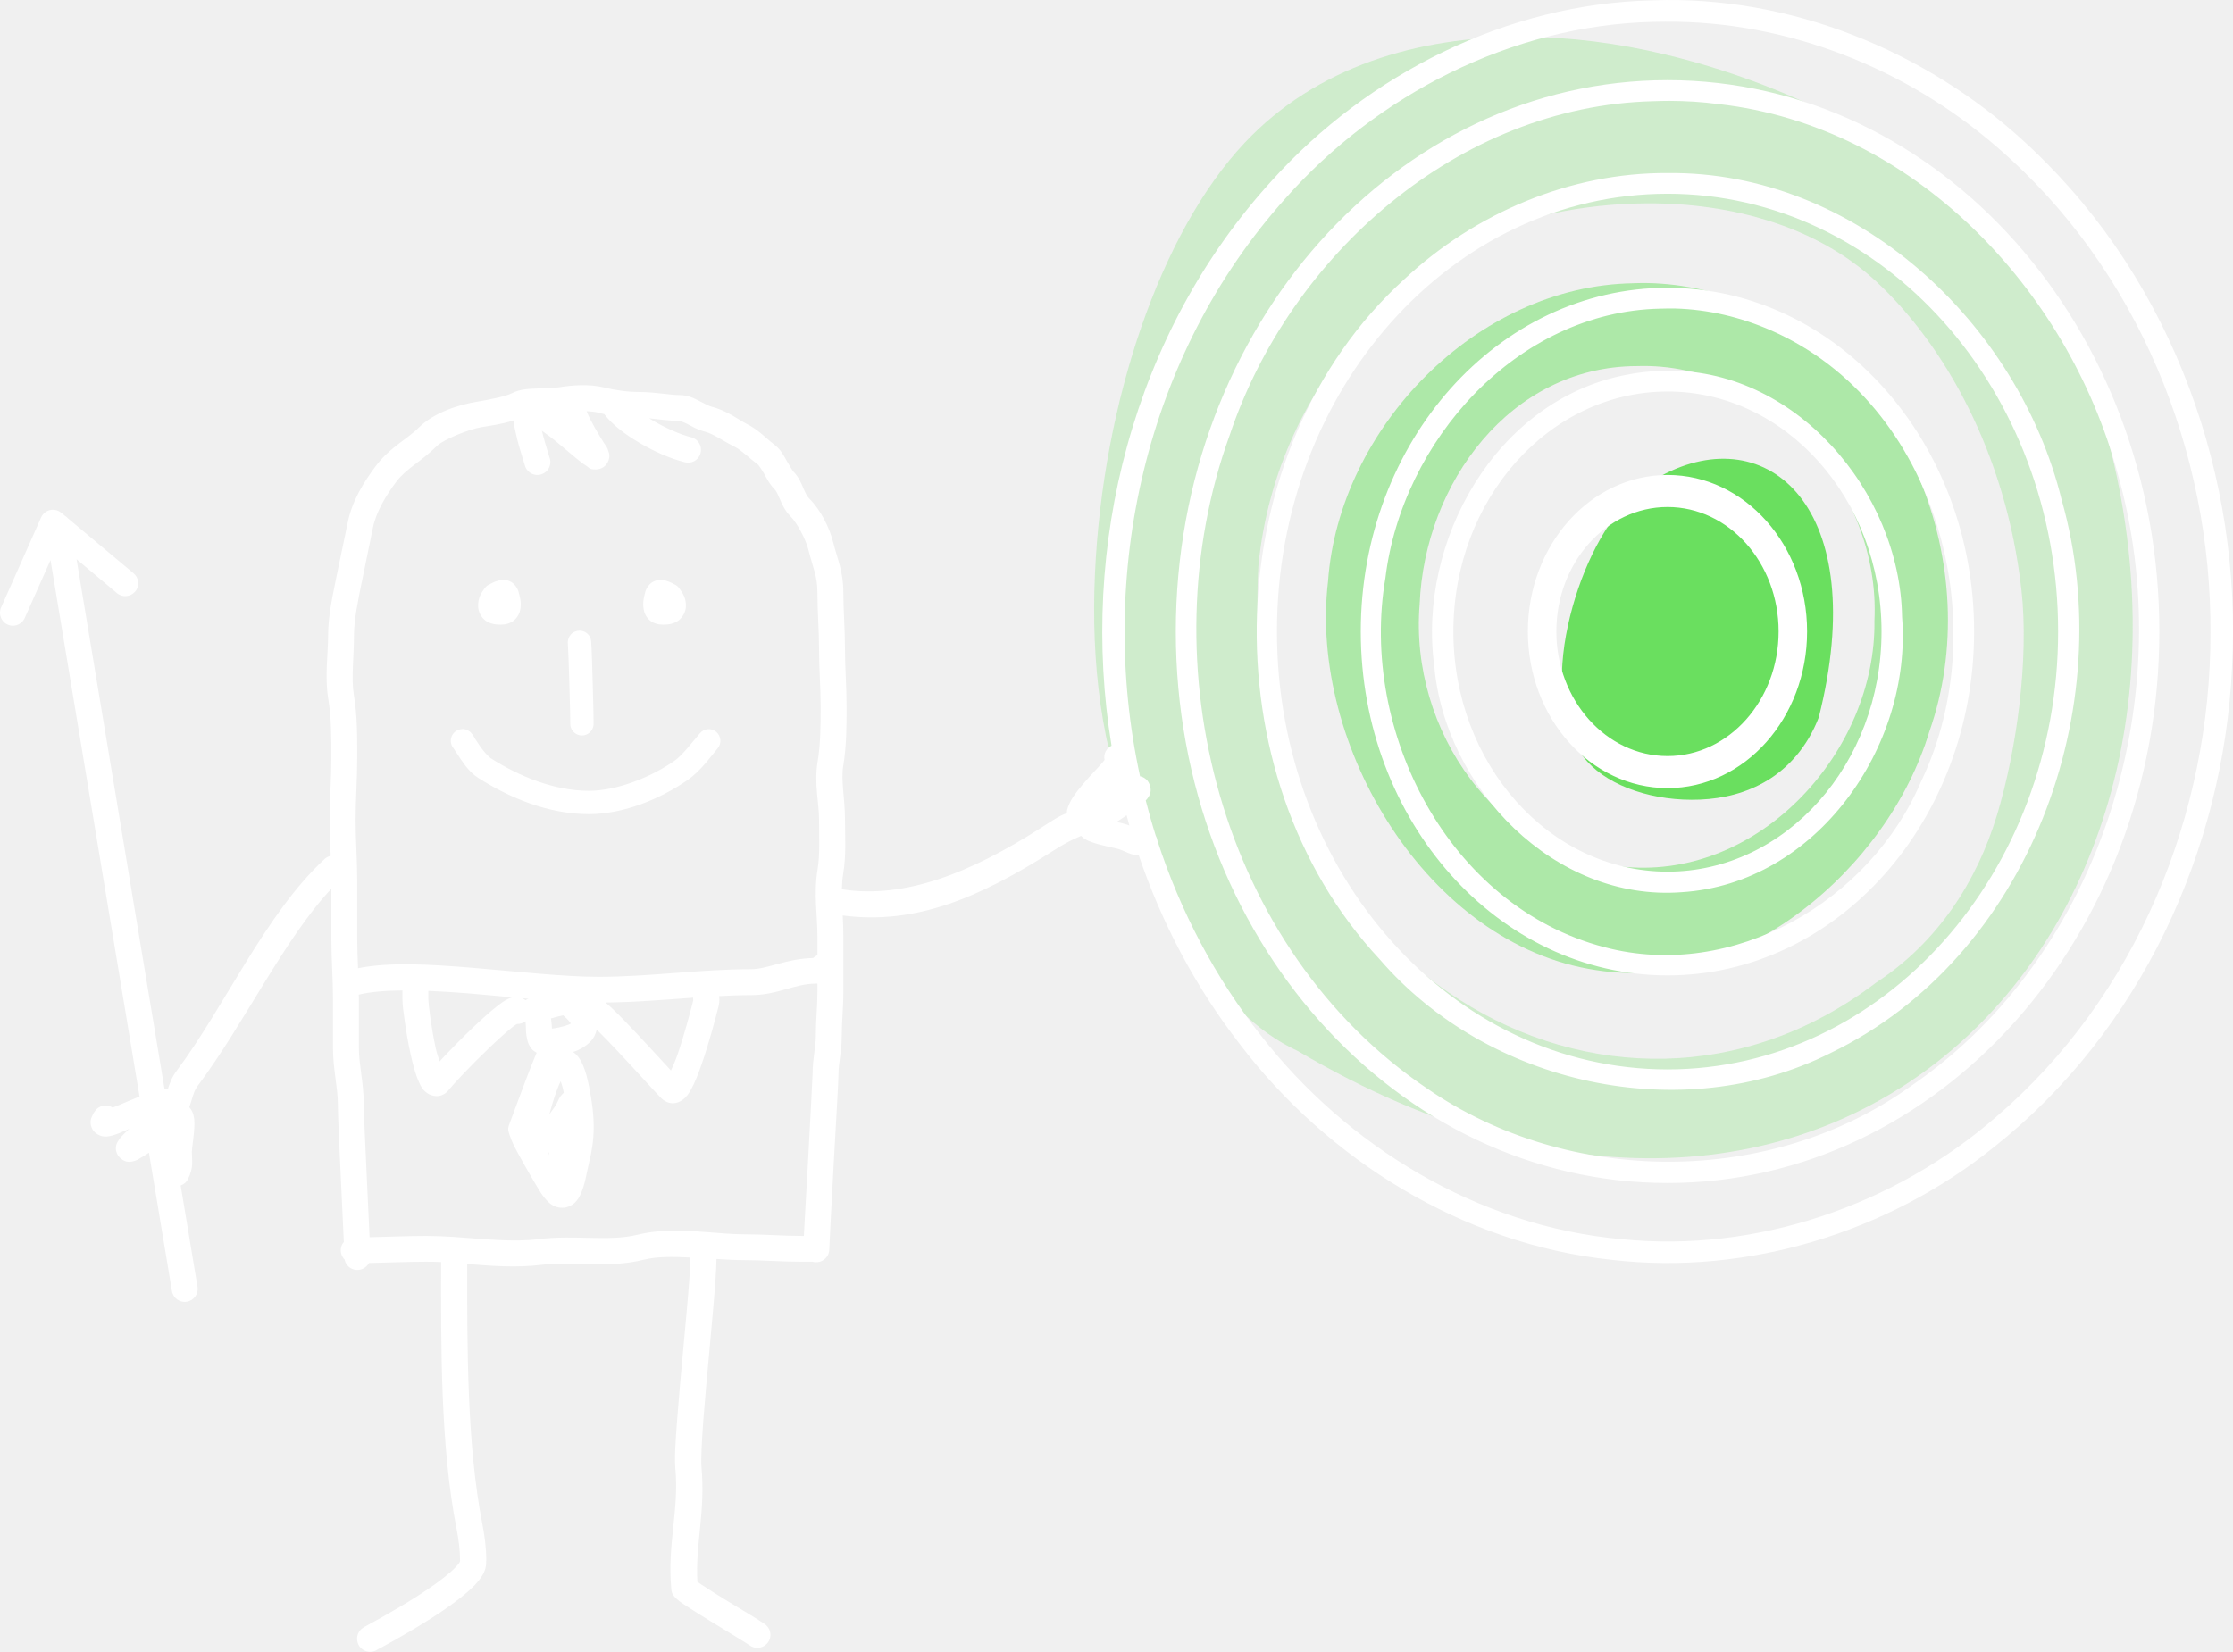
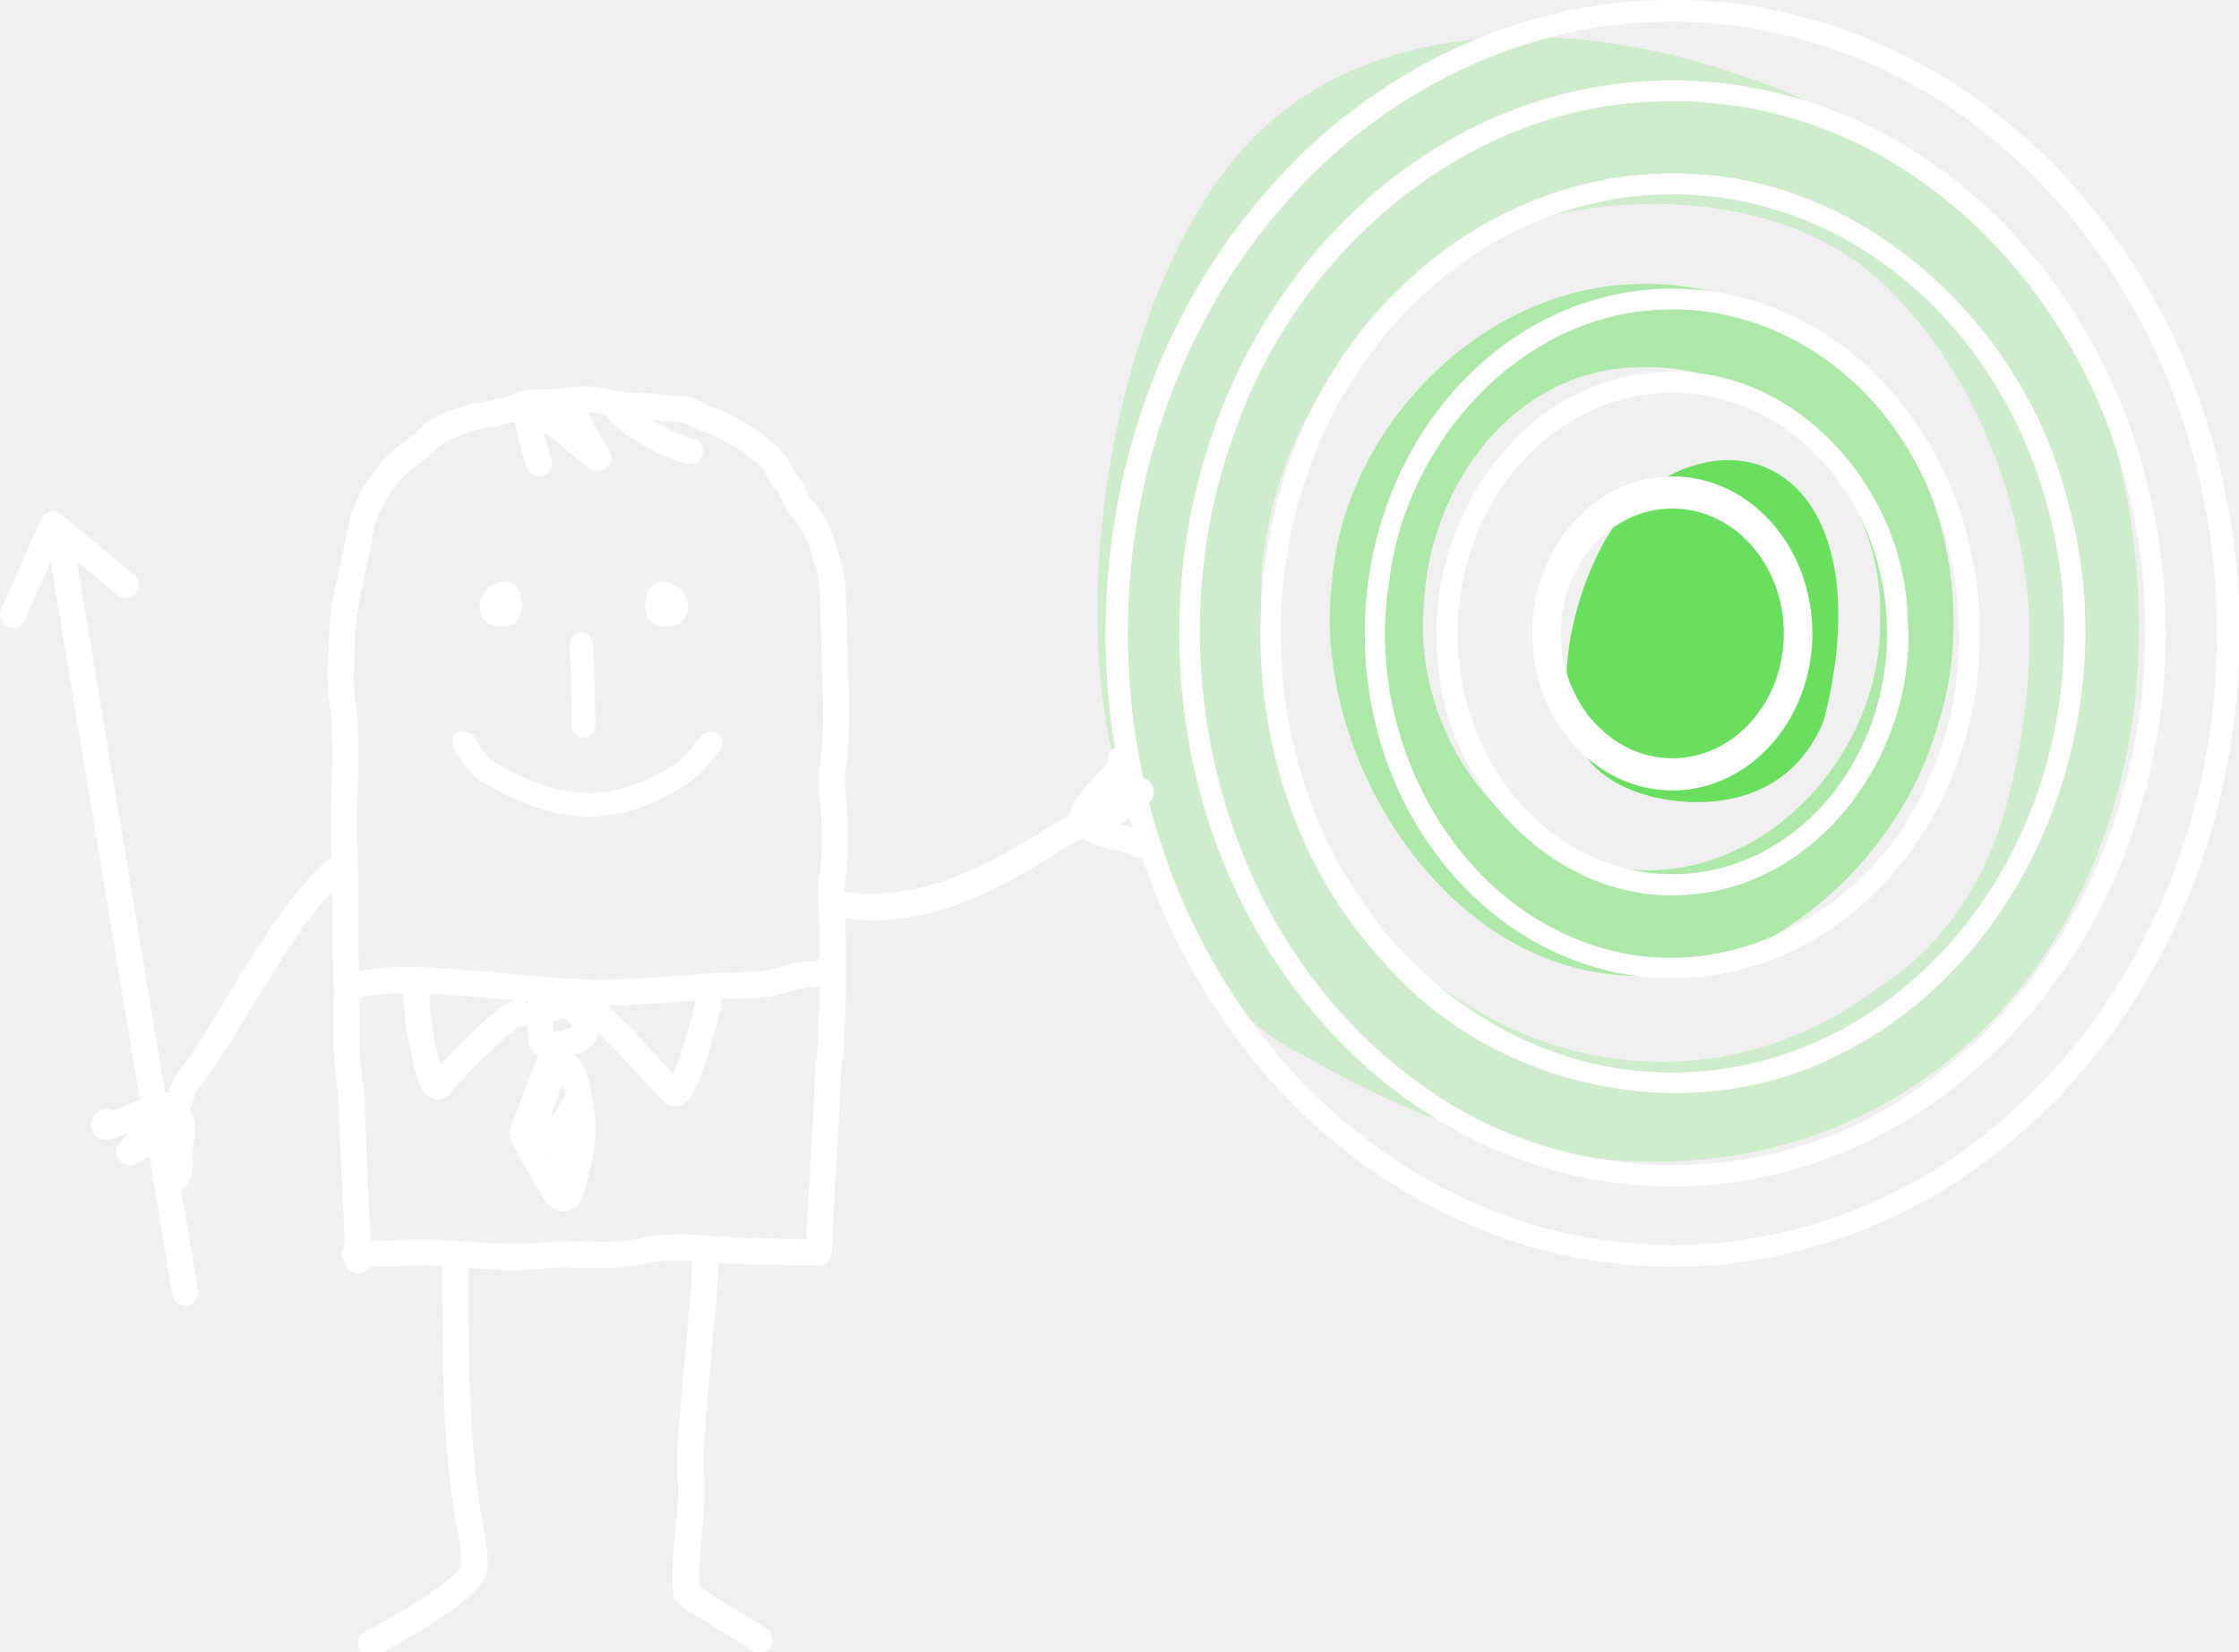
- <svg xmlns="http://www.w3.org/2000/svg" width="431.102" height="318.994">
+ <svg xmlns="http://www.w3.org/2000/svg" viewBox="0 0 431 318">
  <g fill-rule="evenodd">
    <path d="M293.95 7.108c-20.252-.05-39.84 5.775-53.657 20.47-16.183 17.21-27.416 49.913-28.906 83.405-.745 16.747 1.156 33.635 7.406 48.72 6.25 15.083 14.982 35.513 31.813 43.28C356.252 265.317 437.373 176.27 404.23 75.577c-3.043-7.94-7.23-15.794-12.812-23.312-14.32-19.288-41.157-34.855-69.938-41.75-8.993-2.155-18.326-3.384-27.53-3.407zm24.187 32.157c16.12-.047 32.534 4.358 44.125 15.125 12.986 12.062 25.045 33.05 28 59.562 1.477 13.255-.9 30.796-4.72 43.438-3.816 12.64-11.314 24.52-23.405 32.406-50.956 38.745-123.52-3.12-119.188-80.594 3.592-36.646 31.49-62.437 56.714-67.97 5.915-1.266 12.16-1.95 18.47-1.967" opacity=".25" fill="#6adf5f" />
    <path d="M315.382 54.695c-30.406.462-56.91 28.077-58.993 57.587-3.74 31.648 19.26 70.243 51.763 75.057 27.846 4.48 56.307-19.51 64.32-46.05 11.1-31.45-4.194-71.467-36.47-83.16-6.508-2.39-13.614-3.72-20.625-3.44zm.625 16c25.774-.884 47.08 24.104 45.875 49.125.336 25.137-21.933 49.884-48.03 47.594-24.756-1.772-41.79-26.403-39.773-50.75.95-23.348 17.514-45.9 41.923-45.97" opacity=".5" fill="#6adf5f" />
    <path d="M320.674 91.9c20.58-11.136 40.69 6.15 30.457 46.63-2.21 5.737-5.882 9.735-9.93 12.184-4.05 2.448-8.533 3.507-12.955 3.698-8.844.38-17.392-2.46-21.793-7.336-5.465-6.054-5.84-16.62-3.75-26.266 2.094-9.647 6.46-18.877 11.695-24.09 2.04-2.03 4.155-3.614 6.282-4.822" fill="#6adf5f" />
    <path d="M321.657.004c-.854.006-1.708.03-2.563.062-28.263.59-55.1 14.366-73.437 34.688-26.985 29.495-37.37 70.732-31.063 109.25-1.012.5-1.6 1.61-1.343 2.75-.34.4-.41.533-.87 1.03-1.05 1.13-2.31 2.458-3.44 3.813s-2.17 2.645-2.75 4.25c-.105.294-.236.685-.22 1.188-1.406.44-3.14 1.64-5.123 2.906-13.612 8.7-26.218 13.62-38.125 11.818-.062-.013-.125-.024-.187-.032.02-1.023.086-2.016.25-3 .62-3.708.344-7.355.344-10.625 0-3.797-.8-7.39-.345-10.125.66-3.97.656-7.737.656-11.562 0-3.81-.312-7.533-.312-11.155 0-3.793-.313-7.43-.313-10.844 0-4.11-1.15-6.447-1.937-9.593-.72-2.875-2.353-6.26-4.688-8.593-.358-.357-.663-.94-1.063-1.875-.4-.93-.873-2.214-2.032-3.373-.06-.06-.646-.984-1.218-2-.573-1.017-1.122-2.178-2.47-3.188-1.487-1.117-2.928-2.777-5.312-3.97-1.386-.69-3.702-2.527-6.718-3.28-.418-.105-1.274-.545-2.282-1.064-1.007-.518-2.216-1.187-3.906-1.187-1.8 0-4.76-.595-7.75-.595-2.228 0-4.644-.33-6.814-.874-1.43-.355-2.964-.46-4.47-.435-1.505.025-2.973.188-4.28.406-.495.083-2.26.13-3.97.22-1.71.088-3.354.05-5.124.937-1.278.64-4.44 1.246-6.72 1.626-3.386.565-8.243 2.025-11.25 5.03-2.22 2.22-5.555 3.774-8.28 7.408-2.29 3.054-4.565 6.703-5.406 10.907-.705 3.53-1.462 6.897-2.188 10.53-.68 3.402-1.595 7.366-1.595 11.345 0 3.47-.68 7.89.032 12.158.6 3.606.593 7.366.593 11.376 0 3.954-.315 7.853-.315 12.062 0 2.357.1 4.626.187 6.874-.435.097-.858.31-1.187.624-11.407 10.546-19.283 28.533-28.563 40.906-.942 1.257-1.373 2.522-1.687 3.53-.21.01-.42.04-.625.064l-17-102.408 7.813 6.563c1.063.885 2.646.716 3.533-.345.886-1.06.717-2.612-.344-3.5L13.127 100.1l-.032-.03c-.16-.186-.356-.34-.562-.47l-.72-.593c-.512-.433-1.172-.628-1.842-.563-.89.095-1.67.654-2.03 1.47L.25 117.222c-.403.824-.31 1.815.22 2.563.53.747 1.402 1.14 2.312 1.03.91-.11 1.693-.71 2.03-1.56l4.94-11.095 17.186 103.594c-1.374.53-2.728 1.122-3.906 1.625-.63.263-.785.31-1.28.5-1.115-.71-2.6-.447-3.376.62-.226.3-.406.605-.594 1.03-.19.427-.506 1.14-.094 2.22.412 1.08 1.595 1.606 2.188 1.687.592.08.927.033 1.25-.03 1.278-.256 2.382-.797 3.812-1.407-.26.247-.627.597-.844.813-.546.546-.865.855-1.25 1.47-.096.153-.233.328-.343.655-.11.33-.272.908.067 1.783.34.877 1.34 1.494 1.906 1.596.567.103.87.016 1.094-.03.888-.194 1.084-.402 1.53-.657.45-.257.94-.56 1.47-.91l.188-.124 4.44 26.72c.225 1.364 1.51 2.288 2.874 2.062 1.364-.23 2.29-1.51 2.062-2.878l-3.25-19.564c.63-.226 1.155-.685 1.437-1.31.47-.94.754-1.966.78-2.815.027-.85-.06-1.35-.06-2.404 0-.74.477-3.28.5-5.376.003-.525-.028-1.055-.19-1.69-.11-.43-.325-1.015-.81-1.53.214-.55.36-1.074.5-1.53.32-1.05.58-1.857 1.06-2.5 9.143-12.19 16.723-28.42 25.875-38.157v9.685c0 3.946.312 7.826.312 11.438v9.626c0 4.11.937 7.572.937 10.842 0 1.975.303 8.564.624 15.25.227 4.704.418 8.705.532 11.375-.093.11-.177.216-.25.342-.455.78-.455 1.753 0 2.53.117.203.243.375.406.533.138.695.56 1.29 1.188 1.656.778.455 1.752.455 2.53 0 .42-.245.756-.58.97-1 3.44-.083 7.778-.25 11.03-.25.952 0 1.933.015 2.907.06-.016 16.42-.14 35.546 2.97 51.44.414 2.117.686 4.208.686 6.25v.094c-.003.005-.023.12-.155.31-.282.41-.86 1.045-1.655 1.75-1.595 1.413-3.97 3.103-6.407 4.657-2.436 1.557-4.952 3.01-6.875 4.096-.962.542-1.78.984-2.376 1.313-.298.162-.533.3-.718.404-.186.102-.14.045-.533.312-.78.493-1.213 1.36-1.156 2.282.06.92.6 1.73 1.44 2.123.79.37 1.71.31 2.436-.155-.05.032-.036.018.126-.093.043-.027.085-.04.125-.063.17-.09.42-.208.72-.374.6-.33 1.45-.788 2.437-1.344 1.97-1.113 4.54-2.62 7.094-4.25 2.554-1.63 5.07-3.39 7.03-5.126.98-.867 1.838-1.724 2.5-2.687.593-.86 1.1-1.917 1-3.25h.033c0-2.488-.327-4.896-.782-7.22-2.934-15-2.916-33.736-2.905-50.094 4.65.377 9.48.768 14.375.157 5.856-.732 12.7.778 19.813-1 2.433-.61 5.55-.573 8.876-.406.002.094.003.127 0 .25-.013.942-.064 2.372-.187 4.094-.246 3.445-.68 8.077-1.125 12.907-.442 4.83-.904 9.852-1.22 14.063-.314 4.21-.532 7.42-.342 9.47.74 8.02-1.592 14.527-.782 23.28.09.956.406 1.17.564 1.375.157.204.268.306.376.407.214.203.41.37.624.532.43.323.94.654 1.563 1.062 1.242.816 2.868 1.824 4.53 2.844l4.75 2.904c1.38.842 2.53 1.575 2.688 1.687.735.546 1.7.658 2.53.285.835-.373 1.42-1.154 1.5-2.063.086-.907-.34-1.792-1.09-2.31-.634-.454-1.61-1.056-3-1.907-1.394-.85-3.108-1.867-4.75-2.876-1.645-1.01-3.226-2.026-4.376-2.78-.39-.257-.615-.41-.876-.596-.43-7.154 1.59-13.517.78-22.28-.093-1.016.035-4.515.345-8.658.31-4.144.775-9.14 1.22-13.97.44-4.83.87-9.496 1.122-13.03.127-1.768.202-3.245.22-4.375v-.03c1.798.11 3.593.217 5.28.217 3.677 0 7.212.313 11.125.313h2.156c.647.186 1.37.1 1.967-.25.78-.456 1.264-1.287 1.25-2.19 0-.167.115-2.663.283-5.78.166-3.12.37-7.112.592-11.095.223-3.982.457-7.953.624-11.062.17-3.11.28-5.1.28-5.97 0-2.016.625-4.31.625-7.124 0-3.01.313-5.41.313-8.656V180.69c0-1.348-.06-2.648-.125-3.905 14.088 1.84 26.433-3.42 40.844-12.625 1.486-.95 3.17-1.924 5.186-2.75.22.23.43.4.624.53.543.37 1.038.547 1.533.72 1.98.69 4.524 1.094 5.22 1.344.992.357 1.443.643 2.25.906.44.142.96.226 1.5.25 4.402 12.987 10.875 25.32 19.407 36.344 16.938 22.3 43.047 38.763 71.907 41.78 26.352 3.065 53.43-5.407 73.687-21.687 28.47-22.506 44.416-57.595 46.065-92.687 1.986-36.47-11.21-74.164-38.438-100C373.85 11.042 348.123-.216 321.657.004zm-.125 4.187c23.61-.18 46.63 9.08 64.062 24.25 27.215 23.45 41.363 58.938 41.157 93.786.06 34.81-14.2 70.26-41.5 93.563-19.422 16.86-46.05 26.19-72.25 23.5-27.71-2.485-52.944-18.01-69.464-39.19-8.99-11.37-15.694-24.222-20.094-37.78v-.032c-.04-.306-.144-.586-.28-.844-.012-.02-.02-.04-.032-.06-.713-2.256-1.352-4.524-1.938-6.814.16-.16.352-.356.56-.69.12-.192.28-.463.377-1.03.094-.568-.138-1.728-.845-2.344-.458-.4-.86-.542-1.188-.594-8.41-38.78.952-81.387 28.063-111.593 17.593-19.91 43.64-33.49 71.09-34.1.763-.026 1.52-.025 2.282-.03zm.406 11.286c-52.41 0-94.937 47.693-94.937 106.47 0 58.775 42.53 106.5 94.94 106.5s94.94-47.725 94.94-106.5c0-58.777-42.527-106.47-94.94-106.47zm.406 4c3.165.01 6.33.207 9.47.625 37.558 4.204 67.332 35.64 76.968 71.157 12.2 42.64-2.666 92.903-39.72 118.375-27.19 19.61-66.203 19.43-93.593.53-39.787-26.882-54.08-81.914-38.067-126.123 11.622-34.777 44.176-63.586 81.78-64.5 1.056-.034 2.102-.066 3.157-.064zm-.375 13.938c-18.78-.12-37.19 7.72-50.848 20.5-36.253 32.968-38.018 95.715-4.75 131.345 20.87 24.22 58.276 32.527 87.03 18.092 38.387-18.522 56.003-66.75 44.626-106.81-8.378-34.21-39.79-63.53-76.063-63.126zm-.036 4c41.62 0 75.406 37.856 75.406 84.53 0 46.678-33.785 84.565-75.405 84.565-41.62 0-75.406-37.888-75.406-84.564 0-46.675 33.785-84.53 75.405-84.53zm0 18.157c-32.68 0-59.22 29.726-59.22 66.375 0 36.65 26.54 66.407 59.22 66.407s59.188-29.756 59.188-66.405c0-36.648-26.508-66.374-59.188-66.374zm.03 4c.465-.006.915-.012 1.376 0 6.46.17 12.773 1.684 18.626 4.25 32.074 14.103 43.48 56.68 28.937 87.063-9.824 23.1-36.25 38.597-61.125 32.03-30.17-7.864-47.36-41.713-42.314-71.28 3.172-26.39 25.33-51.486 53.093-52.033.463-.017.942-.027 1.405-.03zm-.874 12.03c-2.51.05-5.01.345-7.467.845-24.88 4.986-39.974 32.07-36.72 56.19 2.1 23.582 23.233 45.507 47.75 43.655 26.053-1.637 44.52-28.15 42.563-53.158-.38-24.28-20.853-48.373-46.126-47.532zm.845 4c22.814 0 41.313 20.76 41.313 46.345 0 25.586-18.5 46.376-41.313 46.376-22.814 0-41.344-20.79-41.344-46.374 0-25.584 18.53-46.343 41.346-46.343zM113.25 79.41c.84.026 1.6.11 2.157.25.41.102.832.224 1.25.312 1.646 2.152 4.09 3.94 6.78 5.532 2.914 1.72 6.055 3.097 8.75 3.75.88.236 1.806-.003 2.44-.657.63-.653.857-1.598.592-2.468-.27-.87-.99-1.53-1.88-1.72-1.93-.47-4.797-1.718-7.343-3.22-.224-.13-.44-.27-.657-.41 1.82.176 3.86.5 5.845.5.093 0 .75.207 1.625.657.874.45 1.92 1.08 3.344 1.44 1.537.383 3.534 1.83 5.687 2.904 1.354.677 2.614 2.037 4.565 3.5-.065-.05.56.713 1.094 1.657.533.946 1.012 2.013 2.063 3.065.256.256.56.853.97 1.812.41.96.94 2.253 2.124 3.438 1.247 1.247 2.924 4.477 3.375 6.28.905 3.62 1.78 5.19 1.78 8.376 0 3.706.315 7.333.315 10.845 0 3.897.312 7.626.312 11.156 0 3.825-.02 7.27-.597 10.72-.69 4.136.283 8.047.283 10.97 0 3.51.203 6.872-.282 9.78-.782 4.705-.03 8.946-.03 12.81v3.782c-.005.003-.027-.002-.03 0-.504.252-.69.44-.814.532-5.248.13-8.755 2.156-12 2.156-9.788 0-19.61 1.47-29.408 1.47-6.804 0-15.79-1.035-24.47-1.75-8.14-.672-15.947-1.125-21.967.093-.08-1.923-.156-3.813-.156-5.656V170.16c0-4.13-.315-7.963-.315-11.78 0-3.956.312-7.855.312-12.064 0-3.987.037-8.026-.657-12.187-.517-3.11.03-7.33.03-11.35 0-3.177.804-6.854 1.5-10.343.72-3.58 1.44-6.947 2.16-10.53.6-3.007 2.46-6.145 4.53-8.907 1.864-2.484 4.825-3.89 7.812-6.874 1.25-1.25 6.187-3.23 8.563-3.627 1.724-.29 4.064-.59 6.25-1.314.026.824.25 1.61.437 2.5.363 1.73.978 3.756 1.72 6.126.222.903.94 1.62 1.843 1.844.902.222 1.852-.086 2.47-.78.615-.696.796-1.664.467-2.533-.66-2.11-1.158-3.806-1.468-5.156.892.624 1.99 1.426 3.374 2.595 2.94 2.48 4.273 3.636 5.437 4.344.29.174.284.574 1.69.53.35-.01.88-.11 1.374-.44s.857-.9 1-1.342c.29-.885.107-1.264.032-1.534-.3-1.08-.55-1.205-.875-1.717-1-1.573-2.64-4.263-3.406-6.22zm208.69 12.312c-14.88 0-26.97 13.53-26.97 30.22 0 16.69 12.09 30.25 26.97 30.25 14.883 0 26.938-13.56 26.938-30.25 0-16.69-12.055-30.22-26.938-30.22zm0 6.188c11.835 0 21.438 10.757 21.438 24.03 0 13.275-9.603 24.064-21.438 24.064-11.836 0-21.47-10.79-21.47-24.063s9.634-24.03 21.47-24.03zM97.22 111.972c-.362 0-.68.06-.936.125-1.018.26-1.67.7-1.72.72-.4.158-.748.43-1 .78-.6.85-1.363 1.884-1.25 3.657.06.886.59 2.022 1.47 2.625.88.6 1.837.75 2.875.75.86 0 1.81-.2 2.56-.818.75-.616 1.14-1.515 1.25-2.22.22-1.406-.14-2.434-.346-3.25-.192-.764-.803-1.696-1.688-2.092-.443-.2-.856-.28-1.22-.28zm30.25 0c-.362.002-.775.083-1.217.282-.884.397-1.496 1.328-1.687 2.093-.204.815-.532 1.843-.312 3.25.11.704.466 1.603 1.22 2.22.753.615 1.698.812 2.562.812 1.037 0 1.994-.15 2.875-.75.88-.608 1.446-1.74 1.5-2.63.118-1.773-.68-2.807-1.28-3.657-.25-.35-.6-.622-1-.78-.05-.02-.7-.46-1.72-.72-.25-.065-.57-.126-.934-.125zm-15.56 9.813c-.64-.008-1.256.247-1.69.72-.43.47-.655 1.112-.592 1.75.067.852.215 4.787.312 8.374.05 1.79.094 3.522.125 4.84.03 1.315.03 2.44.03 2.28-.01.81.425 1.56 1.126 1.97.7.41 1.55.41 2.25 0s1.14-1.158 1.128-1.97c0-.372 0-1.053-.03-2.374-.032-1.323-.077-3.076-.126-4.876-.097-3.6-.207-7.282-.312-8.624-.074-1.176-1.042-2.08-2.22-2.095zm-22.595 19c-.094-.003-.186.02-.28.03-.832.09-1.537.63-1.845 1.407-.307.777-.17 1.648.375 2.282.074.112.243.366.406.625.27.42.62.963 1.03 1.56.83 1.19 1.79 2.54 3.286 3.5 6.022 3.86 13.547 7.03 21.406 7.03 6.605 0 13.673-2.85 19.063-6.595 2.582-1.793 4.462-4.556 5.782-6.095.81-.944.695-2.375-.25-3.187-.945-.81-2.345-.695-3.156.25-1.56 1.818-3.41 4.283-4.94 5.344-4.715 3.275-11.245 5.78-16.5 5.78-6.634 0-13.46-2.777-18.97-6.31-.394-.256-1.332-1.28-2.03-2.28-.345-.5-.674-.996-.935-1.41-.26-.41-.317-.61-.718-1.092-.42-.52-1.06-.83-1.72-.845zM217.5 157.44c.18.657.343 1.316.532 1.97-.128-.048-.11-.043-.25-.094-.696-.25-1.47-.42-2.22-.594.64-.41 1.3-.835 1.94-1.28zm-60.062 32.5c.128 0 .258.014.375 0v1.595c0 2.912-.312 5.322-.312 8.656 0 1.95-.62 4.266-.62 7.13 0 .106-.114 2.588-.282 5.688-.167 3.1-.37 7.08-.593 11.062-.223 3.982-.457 7.965-.624 11.093-.077 1.41-.14 2.538-.19 3.5h-.47c-3.64 0-7.174-.312-11.122-.312-4.243 0-9.82-.91-15.187-.654-1.79.087-3.57.3-5.25.72-5.61 1.4-12.196-.003-19.22.875-4.976.62-10.38-.03-16-.406-.104-.012-.204-.033-.31-.032h-.126c-1.732-.11-3.483-.185-5.25-.185-3.33 0-7.608.166-10.906.25-.122-2.79-.302-6.59-.5-10.687-.32-6.682-.625-13.673-.625-15 0-4.11-.938-7.573-.938-10.843v-9.626c0-.235-.03-.453-.03-.69 2.212-.54 5.116-.784 8.436-.81v1.656c0 1.072.197 2.54.47 4.437.27 1.9.637 4.09 1.094 6.158.457 2.067.937 3.938 1.626 5.438.34.75.61 1.498 1.715 2.22.554.36 1.533.64 2.407.407.874-.234 1.413-.8 1.75-1.25.172-.227 1.347-1.565 2.782-3.062 1.435-1.498 3.204-3.282 4.937-4.938 1.735-1.656 3.444-3.205 4.626-4.125.36-.28.504-.33.72-.47.594.024 1.164-.173 1.624-.53.023.29.05.354.063.75.03.83.01 1.775.282 2.843.136.534.335 1.14.875 1.78.234.277.564.515.94.72l-.188.437c-.547 1.3-1.223 3.016-1.905 4.812-1.366 3.594-2.81 7.604-3.156 8.47-.414 1.04-.19 1.38-.123 1.686.063.31.162.515.25.75.173.475.36.984.624 1.532.528 1.097 1.26 2.392 2 3.72.74 1.327 1.51 2.668 2.157 3.75.647 1.08 1.037 1.765 1.47 2.343.926 1.235 1.914 2.416 3.812 2.437.95.012 1.87-.466 2.405-.968.535-.503.82-1.002 1.063-1.5.964-1.994 1.218-4.275 1.688-6.157 1.16-4.642 1.273-8.546.03-14.75-.335-1.68-.687-2.995-1.155-4.093-.44-1.037-.965-1.935-1.937-2.625 1.265-.398 2.432-1.054 3.406-2.064.556-.577.96-1.372 1.155-2.25 1.145 1.105 2.61 2.636 4.156 4.28 3.52 3.743 7.116 7.773 8.345 9 .46.46 1.294.926 2.125.94.83.01 1.48-.32 1.903-.626.854-.614 1.223-1.243 1.624-1.938.802-1.39 1.472-3.156 2.156-5.128 1.368-3.943 2.606-8.608 3.22-11.063.238-.956.146-1.625.093-1.938 2.07-.11 4.14-.188 6.155-.188 5.09 0 8.47-2.22 12.47-2.22zm-74.75 1.407c2.565.104 5.256.274 8 .5 2.72.224 5.475.5 8.22.75-.332.077-.557.174-.782.282-.754.352-1.368.81-2.094 1.37-1.453 1.13-3.2 2.72-5 4.437-1.8 1.72-3.608 3.574-5.094 5.125-.49.514-.665.73-1.062 1.156-.255-.833-.51-1.446-.75-2.53-.422-1.905-.775-4.027-1.032-5.813-.256-1.79-.406-3.375-.406-3.72v-1.564zm51.125 1.313c.004.31.008.512.03.5-.596 2.384-1.804 6.904-3.06 10.53-.45 1.295-.85 2.16-1.25 3.032-1.5-1.622-3.696-4.048-6.532-7.062-1.79-1.904-3.512-3.7-4.87-4.97-.457-.425-.852-.778-1.25-1.093 5.8-.067 11.448-.54 16.937-.937zm-33.03.094c.448.04.896.086 1.343.125-.114.01-.235.02-.313.06-.126.06-.232.133-.344.22-.047-.04-.08-.06-.13-.098-.18-.136-.373-.232-.56-.312zm7.936 3.312c.89.755 1.35 1.334 1.5 1.594-.347.216-1.777.75-3.66.97-.027-.316-.05-.48-.06-.876-.01-.333-.11-.744-.127-1.094.13-.04.243-.055.375-.094.73-.215 1.484-.422 1.97-.5zm-.47 12.72c.19.596.37 1.095.56 2.06.013.073.02.12.03.19-.077.073-.16.128-.218.186-.678.72-.732 1.057-1.094 1.782-.256.513-.87 1.372-1.47 2.187.645-2.41 1.41-4.812 2.19-6.4zm-2.25 13.75c-.037.178-.07.356-.097.53-.07-.126-.116-.217-.188-.344.096-.057.19-.125.28-.187" fill="#fff" />
  </g>
</svg>
